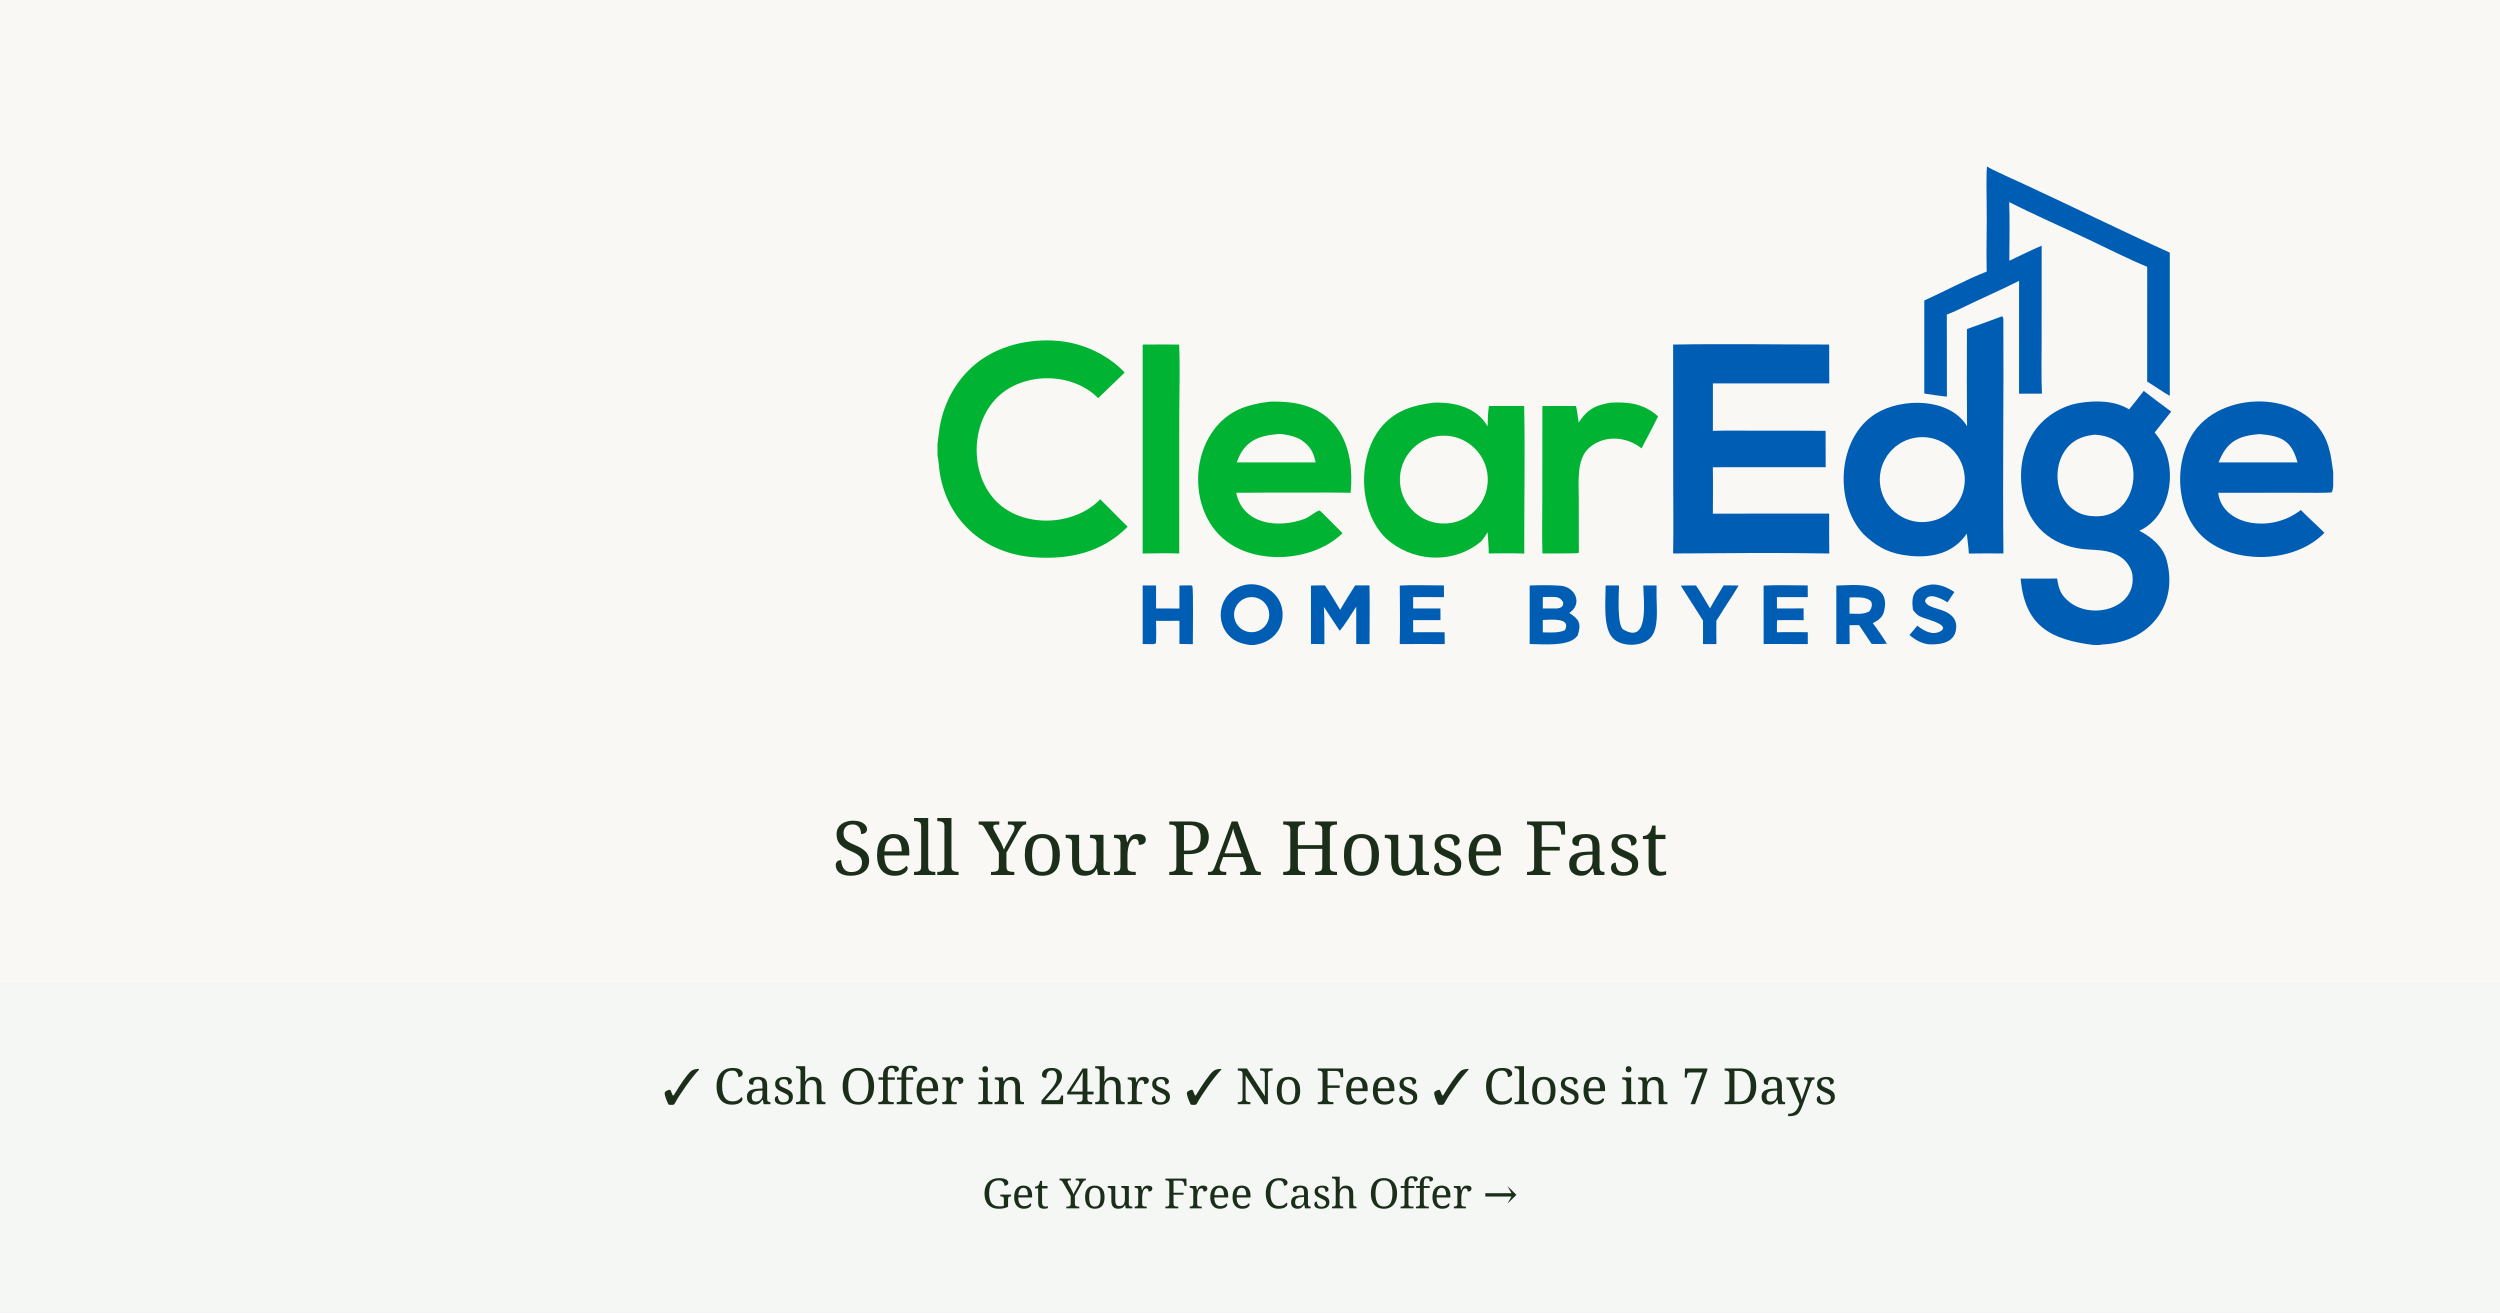
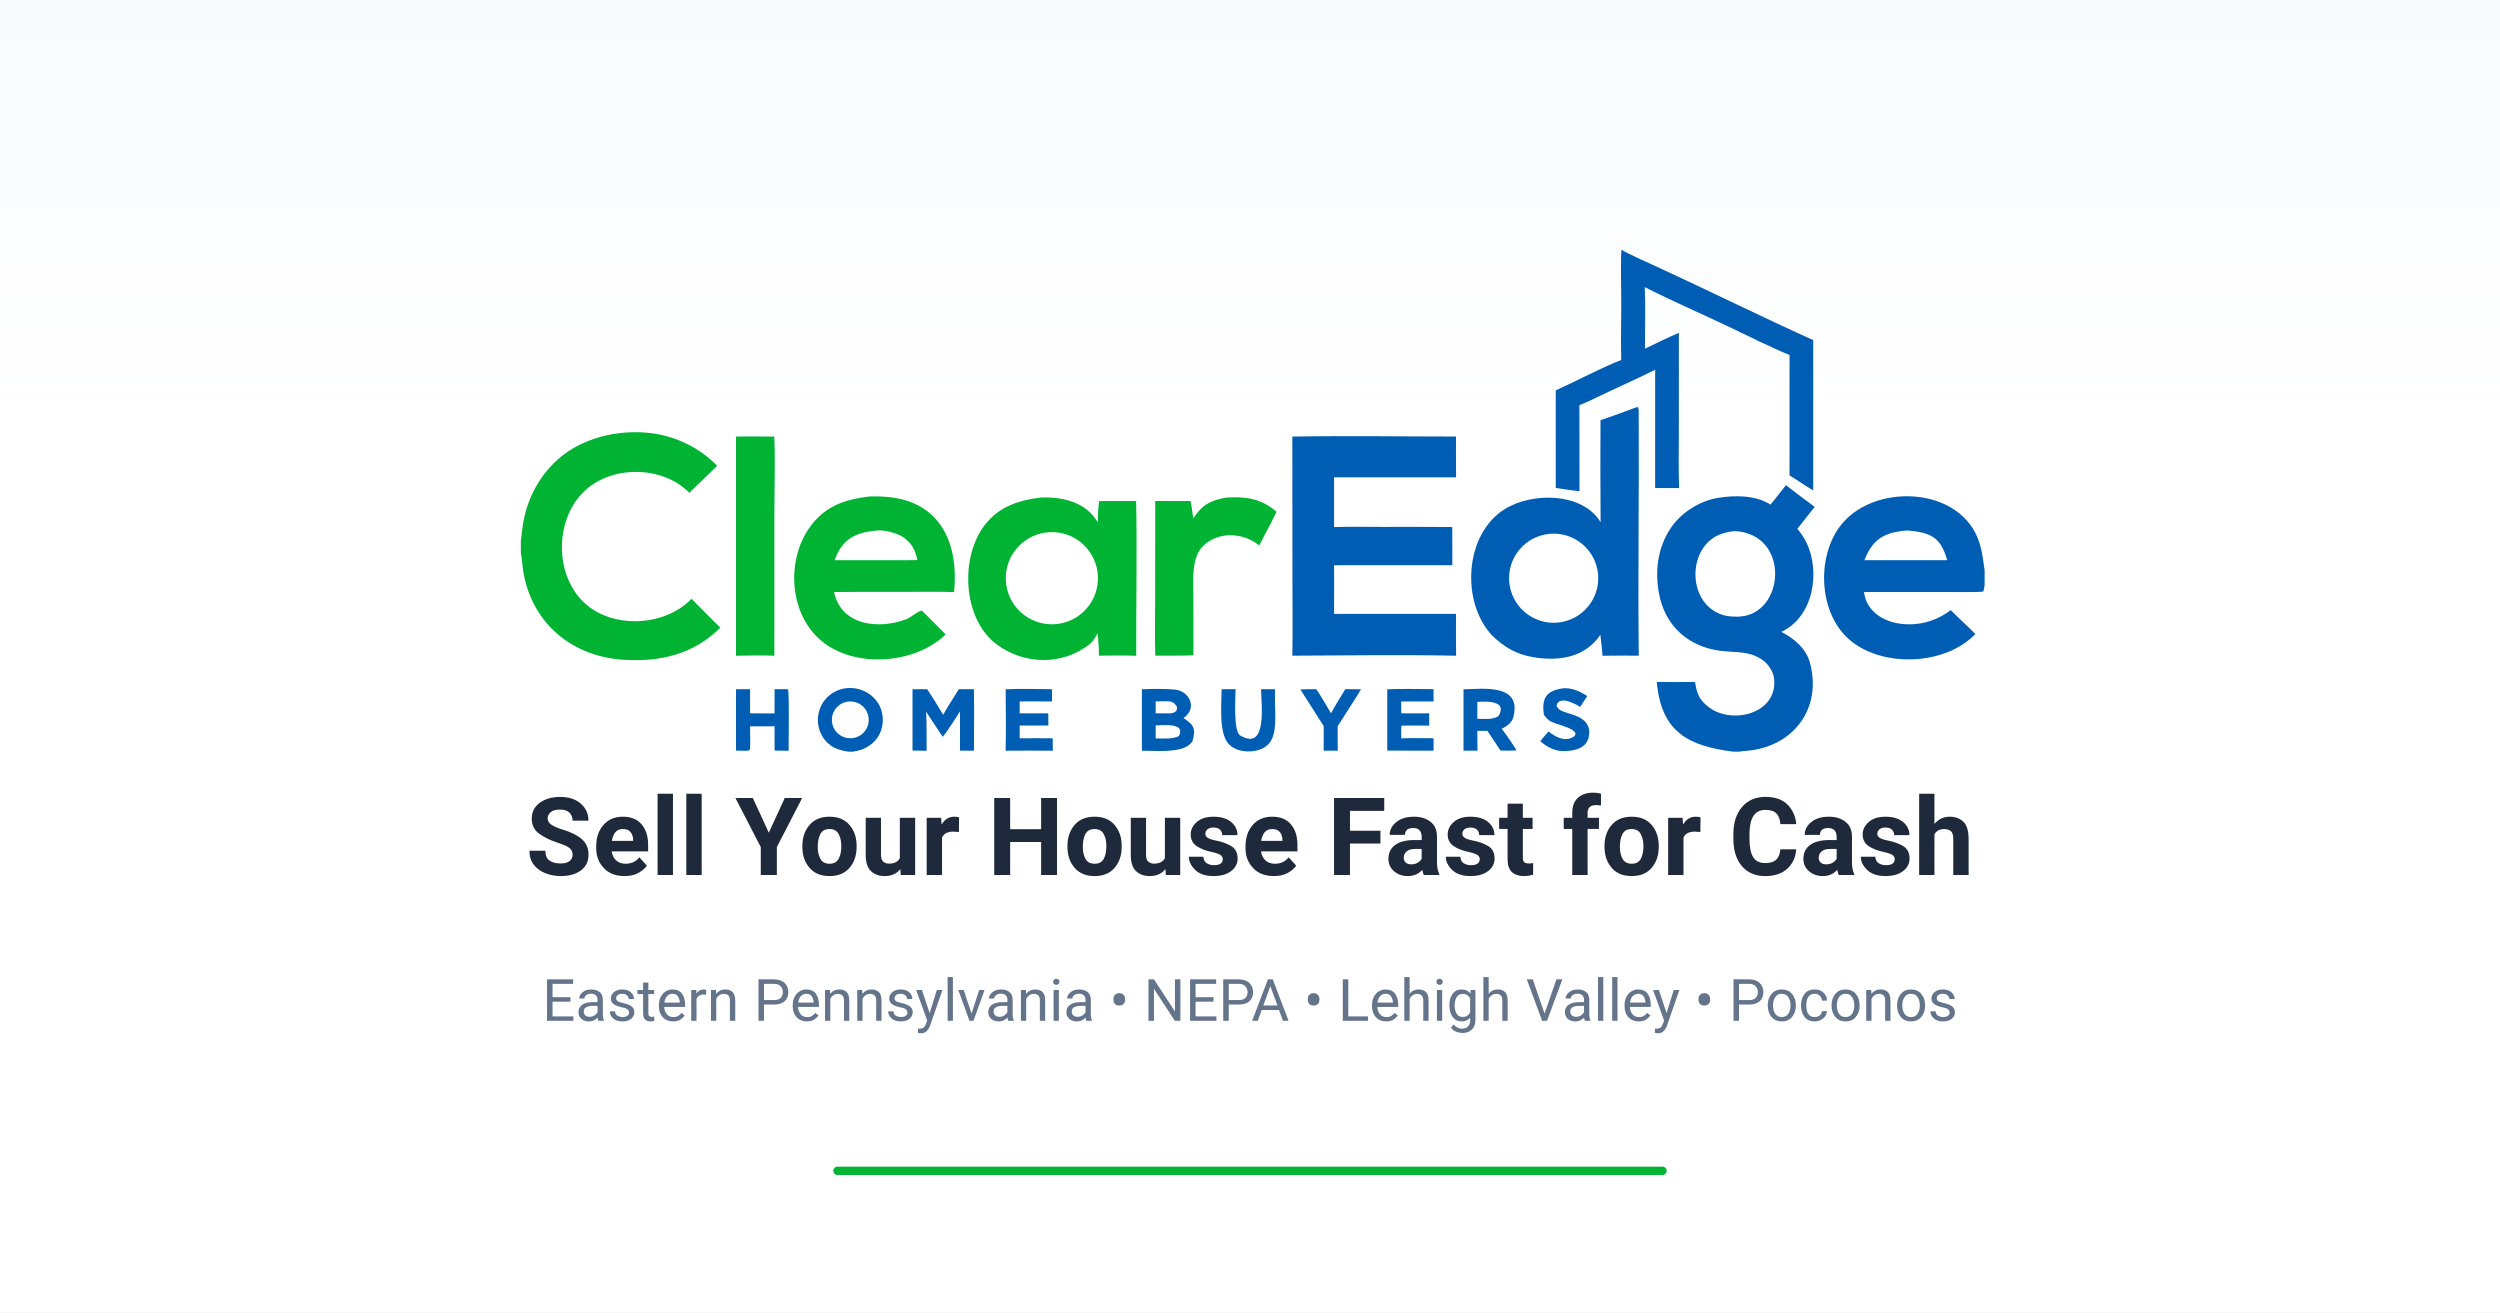
<svg xmlns="http://www.w3.org/2000/svg" width="1200" height="630" viewBox="0 0 1200 630">
-   <rect width="1200" height="472" fill="#FAF8F5" />
-   <rect y="472" width="1200" height="158" fill="#f5f7f5" />
-   <g transform="translate(450, 80) scale(0.41)">
+   <rect width="1200" height="630" fill="#ffffff" />
+   <defs>
+     <linearGradient id="topGradient" x1="0%" y1="0%" x2="0%" y2="100%">
+       <stop offset="0%" style="stop-color:#f8fafc;stop-opacity:1" />
+       <stop offset="100%" style="stop-color:#ffffff;stop-opacity:1" />
+     </linearGradient>
+   </defs>
+   <rect width="1200" height="200" fill="url(#topGradient)" />
+   <g transform="translate(250, 120) scale(0.43)">
    <path fill="#005db4" d="m1245.56 175.457 1.06-.038c1.32 1.311 1.22 2.672 1.23 4.593.51 90.897-.93 181.989.07 272.867-13.48-.192-26.98-.168-40.46.072-.27-6.562-1.75-16.32-2.4-23.364a68.6 68.6 0 0 1-6.31 7.802c-17.92 19.064-44.8 21.261-69.18 17.033-18.95-3.284-31.65-11.105-45.28-24-35.13-37.407-31.05-113.321 14.23-141.315 30.66-18.947 86.73-18.658 106.81 14.793-.31-37.952-.35-75.906-.11-113.859 13.51-4.68 26.96-9.542 40.34-14.584m-83.55 239.833c26.97-5.007 44.81-30.903 39.86-57.885s-30.81-44.866-57.81-39.977c-27.08 4.904-45.04 30.858-40.07 57.924 4.96 27.066 30.96 44.961 58.02 39.938" />
    <path fill="#00b332" d="M581.006 276.286c24.077-.811 50.209 5.243 63.031 27.78.204-8.588.261-15.372 1.569-23.834l41.212-.051c1.201 55.924-.1 116.483.124 172.801-13.778-.572-27.79-.27-41.594-.136.174-6.647-.917-17.817-1.321-24.9-2.754 4.59-4.108 6.676-7.522 10.768-30.39 25.401-74.316 24.853-105.62 1.287-37.974-28.587-40.967-97.71-12.397-133.774 16.083-20.301 37.92-27.043 62.518-29.941m14.566 141.459c28.239-1.53 49.95-25.56 48.612-53.804-1.337-28.245-25.222-50.116-53.48-48.971-28.532 1.155-50.665 25.319-49.315 53.837s25.669 50.483 54.183 48.938" />
    <path fill="#005db4" d="M861.228 208.273c59.703-1.069 122.702-.037 182.682-.046-.08 15.174-.04 30.349.11 45.523l-136.246.009-.002 55.531c17.436-.575 36.814-.181 54.368-.184a6990 6990 0 0 1 77.58.146c-.05 14.207-.01 28.414.11 42.62l-99.562-.023-32.551.049c.359 17.749.049 36.487.043 54.311l136.15-.014c-.1 15.562-.05 31.125.12 46.686-59.073-1.155-123.586-.347-182.818-.019.586-28.978.101-59.601.104-88.683z" />
    <path fill="#00b332" d="M385.935 275.531c5.073-.992 17.512-.369 22.953.099 60.165 5.166 80.187 52.731 74.733 106.234-17.786-.604-37.283-.239-55.173-.243a6504 6504 0 0 0-78.769.168c7.841 37.867 50.507 42.054 81.11 30.156 4.433-1.724 12.925-9.182 16.657-9.408l3.055 2.804 23.71 23.776c-33.192 32.331-97.199 37.713-134.791 10.259-53.895-39.361-43.181-140.315 24.56-159.311 7.989-2.24 13.581-3.392 21.955-4.534m-35.579 70.708 45.777.004 46.566-.013c-2.621-12.019-5.902-18.509-16.467-25.991-6.014-4.259-20.706-7.774-27.82-7.21-24.054 2.073-39.617 8.834-48.056 33.21" />
    <path fill="#00b332" d="M788.048 276.3c21.508-1.139 38.817 1.168 55.547 16.005-5.749 11.953-13.211 25.545-19.349 37.539-17.936-14.574-44.813-15.981-62.033-.048-14.308 13.24-11.474 40.309-11.463 58.117l.103 62.999-.221 1.35c-1.454.78-37.859.523-42.414.551-.68-19.488-.149-41.677-.152-61.382l.096-111.232 39.353-.014c1.188 5.079 2.34 14.097 3.193 19.514a67 67 0 0 1 2.432-3.732c9.389-13.378 19.773-17.062 34.908-19.667" />
    <path fill="#00b332" d="M240.209 208.287c13.8-.313 28.757-.031 42.653-.042 1.263 22.029.177 58.806.176 81.726l-.032 162.901c-14.016-.464-28.796-.201-42.816.034z" />
    <path fill="#005db4" d="M693.281 490.372c11.352-.507 25.119-.692 36.385.265 16.728 1.421 26.282 20.852 9.922 31.896 11.937 7.406 14.327 12.524 9.924 26.288a40 40 0 0 1-2.444 2.653c-10.57 10.323-38.557 7.485-53.793 7.39zm15.374 54.824c8.509.062 18.212 1.001 25.878-2.521 8.135-15.383-17.856-12.142-25.886-11.966zm-.003-41.318-.004 13.364 16.798.001c4.968-.758 7.359-2.23 7.038-7.217-3.672-6.751-8.419-6.283-15.052-6.275z" />
    <path fill="#005db4" d="M1052.29 490.376c21.02-.345 65.6-6.742 55.61 31.115-1.68 6.375-7.26 10.126-12.92 12.949 5.09 6.668 12.26 17.098 16.54 24.095l-8.76.331c-2.94.04-6.19-.068-9.16-.106l-14.68-22.01-11.24.052c-.02 7.375.06 14.751.25 22.124l-15.65-.069zm15.42 32.901c7.63.108 16.99 1.282 23.29-2.844 2.76-3.236 4.54-9.947.59-12.786-6.12-4.393-16.66-3.415-23.84-3.305z" />
    <path fill="#005db4" d="m488.945 490.259 16.791-.017c.468 22.259.06 46.282.079 68.671-4.972.111-10.563-.054-15.588-.084l.004-27.148-.005-16.558c-4.128 6.37-14.649 23.239-19.35 28.25l-18.46-27.971c.793 13.143.389 30.07.537 43.605l-15.715-.253.002-68.36c4.76-.242 11.424-.098 16.319-.129 5.753 8.381 12.769 19.867 17.858 28.591 5.396-9.535 11.696-19.268 17.528-28.597" />
    <path fill="#005db4" d="M295.222 490.198c1.499-.07 1.68-.042 3.064.538 1.581 5.337.499 58.744.633 68.27l-15.683-.256.012-27.111q-13.684.23-27.369.055c.066 7.067.518 19.728-.223 26.314-1.942 1.391-5.3.965-7.824.923l-7.625-.102.002-68.514 15.664-.046.01 26.943q13.67-.035 27.34.08l.008-26.982z" />
    <path fill="#005db4" d="M541.196 490.4c13.815-.904 37.153-.138 51.699-.139l.042 13.739c-11.838-.208-24.226-.051-36.101-.06l.019 13.288 31.95-.01.06 13.642a2779 2779 0 0 0-32.023.001l.01 14.215q18.439-.183 36.878.01l.105 13.85a3169 3169 0 0 0-52.688.003c.621-22.122.158-46.252.049-68.539" />
    <path fill="#005db4" d="M967.177 490.408c14.559-.848 36.493-.166 51.613-.185l.09 13.742-36.153.013.052 13.231 31.191-.026.05 13.763a946 946 0 0 0-30.84-.046c-.701 1.635-.41 11.738-.399 14.229 11.151-.43 24.759-.116 36.089-.115l.03 13.892-51.715-.102z" />
    <path fill="#005db4" d="m826.287 490.283 15.553-.003-.031 13.68c.117 13.806 2.842 37.44-7.242 47.614-10.164 10.789-33.907 10.921-44.078.221-11.749-12.361-8.226-44.336-8.251-61.446 4.999-.157 10.578-.05 15.628-.067-.08 8.872-2.663 46.908 5.042 51.539 30.817 18.524 23.594-35.161 23.379-51.538" />
    <path fill="#005db4" d="M1163.47 489.222c9.45-.715 19.33 3.506 26.95 8.776l-7.95 12.057c-5.9-3.732-23.13-13.176-26.37-1.533 2.86 9.502 21.07 7.488 31.31 17.366a16.82 16.82 0 0 1 5.26 12.427c-.06 17.934-16.14 21.318-30.45 20.964-9.43-.427-17.28-5.077-24.28-10.959a723 723 0 0 1 9.2-10.926c7.3 5.88 17.31 11.594 26.52 6.79 2.51-1.307 2.89-1.62 3.72-4.104-1.93-7.832-23.9-10.119-30.11-15.44-2.72-2.327-3.12-2.97-5.29-5.889-2.55-18.531 2.4-26.671 21.49-29.529" />
    <path fill="#005db4" d="M920.313 490.248c5.735-.091 11.792.074 17.554.135-5.02 8.655-11.474 18.445-16.937 26.83-2.72 4.635-6.147 9.703-9.084 14.269-.217 8.884.017 18.505.068 27.444l-15.737-.061c.132-9.082.025-18.367.018-27.467l-26.011-40.878c5.479-.355 12.191-.219 17.766-.252 4.836 6.781 11.92 19.401 16.448 26.899 4.734-8.806 10.711-18.283 15.915-26.919" />
    <path fill="#005db4" d="M1412.18 262.506c10.6 8.229 21.32 16.31 32.14 24.241q-9.75 12.172-19.38 24.451c3.88 4.789 6.7 8.577 9.54 14.156 16.84 33.011 8.7 84.244-27.49 100.928 14.13 7.051 27.68 18.648 31.91 34.08 14.16 51.652-18.82 95.037-71.76 98.796-1.84.13-5.5.475-7.24.842h-6.43c-50.2-6.295-80.58-22.037-85.4-77.761 14.15-.003 28.56.136 42.69-.044 1.92 12.501 4.29 19.834 15.43 28.226 26.64 20.06 77.69 6.606 72.72-32.557-.97-7.71-7.08-16.547-13.51-20.685-14.5-9.862-29.51-7.665-45.81-9.689-36.15-4.491-62.36-27.717-69.07-63.985-4.66-25.154-1.54-51.096 12.89-72.798 11.75-17.667 32.42-30.667 53.24-34.041 19.22-3.114 41.47-3.005 58.4 7.517 5.55-7.004 11.82-14.579 17.13-21.677m-53.24 146.769c52.47-1.386 58.91-92.683-4.28-95.503-6.16.755-10.05 1.448-15.82 3.648-32.52 12.393-36.82 62.413-10.37 83.025 9.5 7.403 18.81 9.047 30.47 8.83" />
    <path fill="#00b332" d="M0 324.729c1.247-8.762 1.71-16.336 3.602-25.122 6.14-28.511 21.387-53.981 44.81-71.618 27.302-20.558 65.681-27.934 99.172-23.257 26.454 3.694 53.089 16.739 71.532 36.225-10.369 10.445-20.893 19.959-31.014 30.075-30.091-30.72-87.564-31.134-118.15-.907-31.667 31.296-32.357 90.638-.683 122.167 31.123 30.979 90.41 28.617 120.746-2.421q.245-.251.487-.505l32.093 32.191c-29.797 30.109-68.104 38.675-109.174 35.777-56.668-4-100.713-40.712-110.526-97.403-1.074-6.206-1.593-16.293-2.895-21.78z" />
    <path fill="#005db4" d="M1623.68 428.62c-31.91 33.409-96.22 37.336-133.71 11.671-40.52-27.084-45.06-92.954-18.59-130.314 36.22-51.104 137.37-47.38 157.03 17.587 3.48 11.507 3.73 18.516 5.59 29.972v16.439c-.39 2.966-.57 4.347-1.45 7.275-4.62.941-32.76.524-39.72.518l-93.45.014c2.39 21.287 21.31 33.07 41.1 35.486a75.28 75.28 0 0 0 55.61-15.319c8.52 8.704 18.63 17.667 27.59 26.671m-123.86-82.358 45.22-.026 47.21-.003c-7.23-25.653-18.38-30.888-44.41-33.178-25.2 1.974-38.66 9.017-48.02 33.207" />
    <path fill="#005db4" d="M1228.66 0h.53c2.74 2.496 37.54 18.064 42.94 20.555 56.78 26.239 113.61 54.35 170.55 80.054l-.02 167.699c-7.89-4.246-17.91-11.698-26.45-16.651l.03-134.434c-19.58-7.874-48.43-22.349-68.13-31.726-30.22-14.389-63.93-29.016-93.48-44.061.94 20.749.2 47.55.19 68.769 12.24-5.93 25.42-12.425 37.87-17.704l-.03 110.095c-.01 20.032-.53 43.372.34 63.144-8.87-.087-17.9.013-26.79.025l.02-132.078c-21.06 10.589-42.99 20.043-64.2 30.397-6.55 3.201-13.57 6.537-20.38 9.086l.1 96.055c-8.84-.832-17.7-2.29-26.48-3.635l-.01-108.882c22-9.933 51.67-25.739 73.08-33.899-.71-25.398.42-52.684-.06-78.317-.15-8.604-.55-37.818.38-44.492" />
    <path fill="#005db4" d="M365.747 560c-11.406-1.733-20.345-4.764-27.521-14.568a35.52 35.52 0 0 1-6.174-26.538 35.19 35.19 0 0 1 14.26-23.197c25.628-18.161 63.343 2.334 57.025 36.001a33.32 33.32 0 0 1-14.44 21.638c-6.325 4.233-10.92 5.393-18.228 6.664zm4.805-15.155c11.105-1.504 18.958-11.626 17.653-22.754s-11.286-19.161-22.438-18.056a20.549 20.549 0 1 0 4.785 40.81" />
  </g>
-   <text x="600" y="420" font-family="Georgia, serif" font-size="36" font-weight="500" fill="#1a2e1a" text-anchor="middle">
-     Sell Your PA House Fast
+   <text x="600" y="420" font-family="system-ui, -apple-system, 'Segoe UI', Roboto, sans-serif" font-size="52" font-weight="700" fill="#1e293b" text-anchor="middle">
+     Sell Your House Fast for Cash
  </text>
-   <text x="600" y="530" font-family="Georgia, serif" font-size="24" font-weight="500" fill="#1a2e1a" text-anchor="middle">
-     ✓ Cash Offer in 24hrs     ✓ No Fees     ✓ Close in 7 Days
+   <text x="600" y="490" font-family="system-ui, -apple-system, 'Segoe UI', Roboto, sans-serif" font-size="28" font-weight="400" fill="#64748b" text-anchor="middle">
+     Eastern Pennsylvania  •  NEPA  •  Lehigh Valley  •  Poconos
  </text>
-   <text x="600" y="580" font-family="Georgia, serif" font-size="20" font-weight="500" fill="#1a2e1a" text-anchor="middle">
-     Get Your Free Cash Offer →
-   </text>
+   <rect x="400" y="560" width="400" height="4" rx="2" fill="#00b332" />
</svg>
